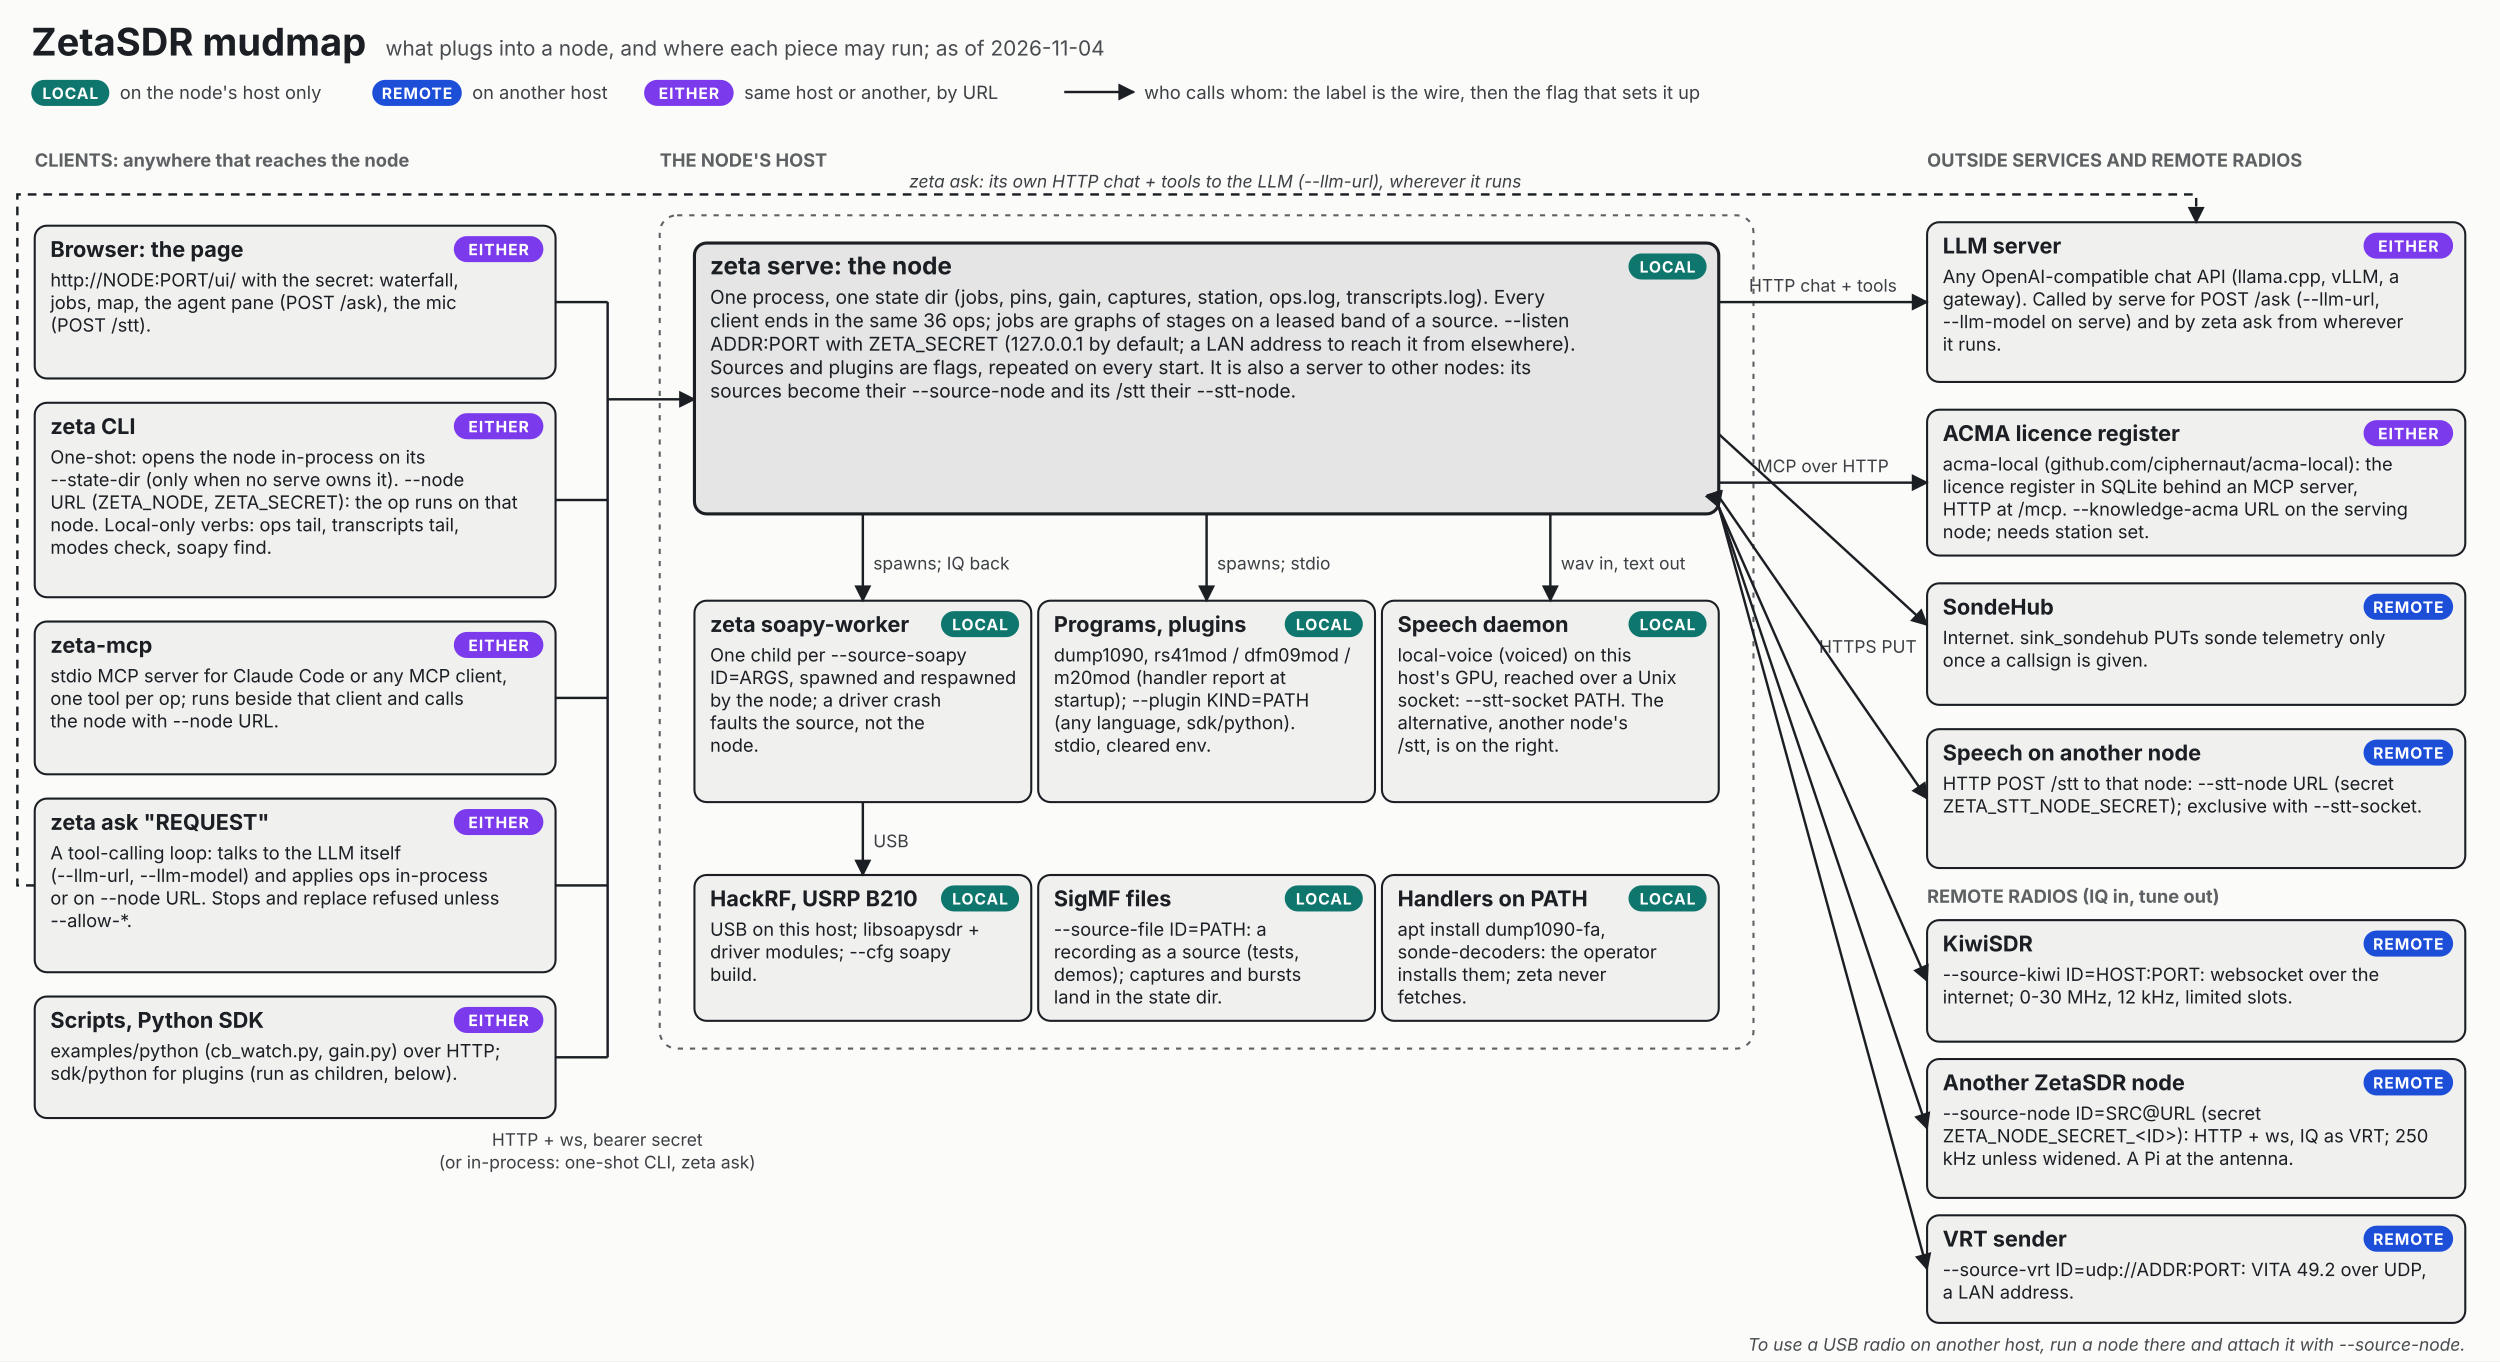
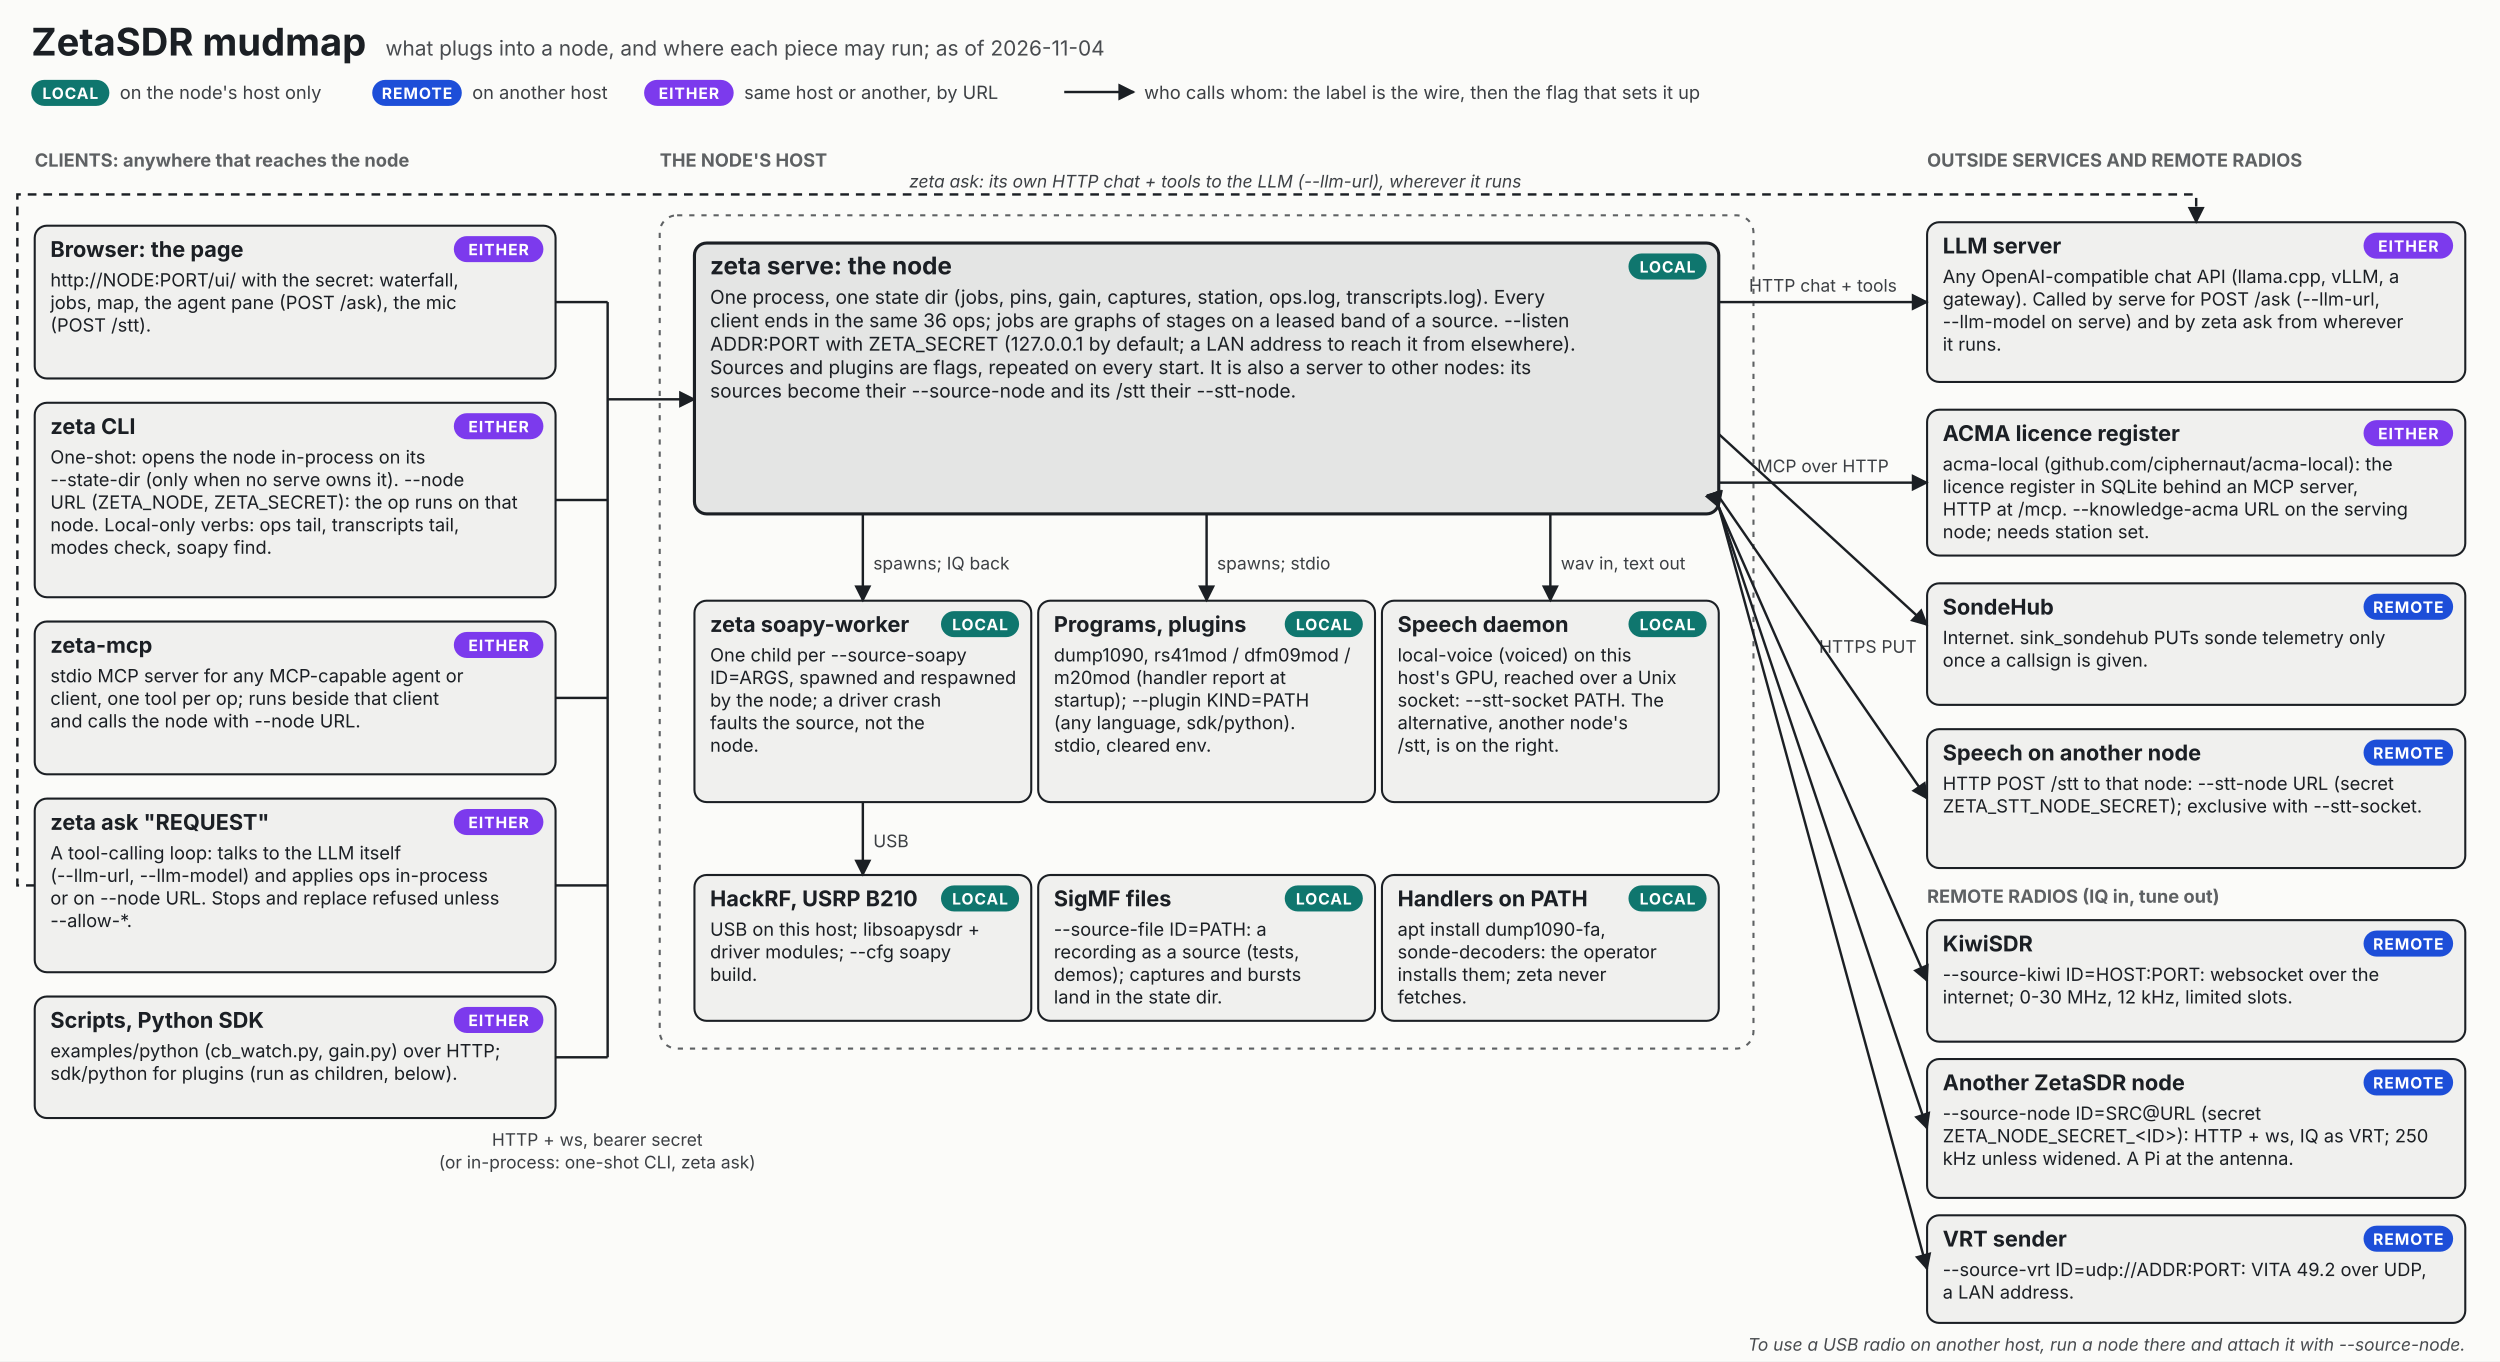
<svg xmlns="http://www.w3.org/2000/svg" viewBox="0 0 1440 784" width="1440" height="784" role="img" aria-label="ZetaSDR mudmap: clients on the left reach one node over HTTP; on the node's host sit the Soapy worker and USB radios, decoder programs, plugins and the speech daemon; to the right the LLM, the ACMA register, SondeHub and the remote radios." font-family="Inter, 'Segoe UI', Helvetica, Arial, sans-serif" fill="currentColor" style="color:#1b1f24">
  <defs>
    <marker id="arrow" viewBox="0 0 10 10" refX="9" refY="5" markerWidth="7" markerHeight="7" orient="auto-start-reverse">
      <path d="M 0 0 L 10 5 L 0 10 z" fill="currentColor" />
    </marker>
    <marker id="arrow-start" viewBox="0 0 10 10" refX="1" refY="5" markerWidth="7" markerHeight="7" orient="auto-start-reverse">
      <path d="M 10 0 L 0 5 L 10 10 z" fill="currentColor" />
    </marker>
  </defs>
  <rect x="0" y="0" width="1440" height="784" fill="#fbfbf9" />
  <text x="18" y="32" font-size="22" text-anchor="start" opacity="1" font-weight="700">ZetaSDR mudmap</text>
  <text x="222" y="32" font-size="12" text-anchor="start" opacity="0.8">what plugs into a node, and where each piece may run; as of 2026-11-04</text>
  <rect x="18.0" y="46" width="45.0" height="15" rx="7.5" fill="#0f766e" />
  <text x="40.5" y="57" font-size="9" font-weight="700" letter-spacing="0.06em" text-anchor="middle" fill="#ffffff">LOCAL</text>
  <text x="69.0" y="57" font-size="10.5" text-anchor="start" opacity="0.85">on the node's host only</text>
  <rect x="214.4" y="46" width="51.6" height="15" rx="7.5" fill="#1d4ed8" />
  <text x="240.2" y="57" font-size="9" font-weight="700" letter-spacing="0.06em" text-anchor="middle" fill="#ffffff">REMOTE</text>
  <text x="272.0" y="57" font-size="10.5" text-anchor="start" opacity="0.85">on another host</text>
  <rect x="371.0" y="46" width="51.6" height="15" rx="7.5" fill="#7c3aed" />
  <text x="396.8" y="57" font-size="9" font-weight="700" letter-spacing="0.06em" text-anchor="middle" fill="#ffffff">EITHER</text>
  <text x="428.6" y="57" font-size="10.5" text-anchor="start" opacity="0.85">same host or another, by URL</text>
  <line x1="613.0" y1="53" x2="653.0" y2="53" stroke="currentColor" stroke-width="1.4" marker-end="url(#arrow)" />
  <text x="659.0" y="57" font-size="10.5" text-anchor="start" opacity="0.85">who calls whom: the label is the wire, then the flag that sets it up</text>
  <text x="20" y="96" font-size="10.5" text-anchor="start" opacity="0.7" font-weight="700">CLIENTS: anywhere that reaches the node</text>
  <text x="380" y="96" font-size="10.5" text-anchor="start" opacity="0.7" font-weight="700">THE NODE'S HOST</text>
  <text x="1110" y="96" font-size="10.5" text-anchor="start" opacity="0.7" font-weight="700">OUTSIDE SERVICES AND REMOTE RADIOS</text>
  <rect x="20" y="130" width="300" height="88" rx="7" fill="currentColor" fill-opacity="0.05" stroke="currentColor" stroke-width="1.2" />
  <text x="29" y="148" font-size="12.5" font-weight="700">Browser: the page</text>
  <rect x="261.4" y="136" width="51.6" height="15" rx="7.5" fill="#7c3aed" />
  <text x="287.2" y="147" font-size="9" font-weight="700" letter-spacing="0.06em" text-anchor="middle" fill="#ffffff">EITHER</text>
  <text x="29" y="165" font-size="10.5">
    <tspan x="29" dy="0">http://NODE:PORT/ui/ with the secret: waterfall,</tspan>
    <tspan x="29" dy="13.0">jobs, map, the agent pane (POST /ask), the mic</tspan>
    <tspan x="29" dy="13.0">(POST /stt).</tspan>
  </text>
  <rect x="20" y="232" width="300" height="112" rx="7" fill="currentColor" fill-opacity="0.05" stroke="currentColor" stroke-width="1.2" />
  <text x="29" y="250" font-size="12.5" font-weight="700">zeta CLI</text>
  <rect x="261.4" y="238" width="51.6" height="15" rx="7.5" fill="#7c3aed" />
  <text x="287.2" y="249" font-size="9" font-weight="700" letter-spacing="0.06em" text-anchor="middle" fill="#ffffff">EITHER</text>
  <text x="29" y="267" font-size="10.5">
    <tspan x="29" dy="0">One-shot: opens the node in-process on its</tspan>
    <tspan x="29" dy="13.0">--state-dir (only when no serve owns it). --node</tspan>
    <tspan x="29" dy="13.0">URL (ZETA_NODE, ZETA_SECRET): the op runs on that</tspan>
    <tspan x="29" dy="13.0">node. Local-only verbs: ops tail, transcripts tail,</tspan>
    <tspan x="29" dy="13.0">modes check, soapy find.</tspan>
  </text>
  <rect x="20" y="358" width="300" height="88" rx="7" fill="currentColor" fill-opacity="0.05" stroke="currentColor" stroke-width="1.2" />
  <text x="29" y="376" font-size="12.5" font-weight="700">zeta-mcp</text>
  <rect x="261.4" y="364" width="51.6" height="15" rx="7.5" fill="#7c3aed" />
  <text x="287.2" y="375" font-size="9" font-weight="700" letter-spacing="0.06em" text-anchor="middle" fill="#ffffff">EITHER</text>
  <text x="29" y="393" font-size="10.5">
-     <tspan x="29" dy="0">stdio MCP server for Claude Code or any MCP client,</tspan>
-     <tspan x="29" dy="13.0">one tool per op; runs beside that client and calls</tspan>
-     <tspan x="29" dy="13.0">the node with --node URL.</tspan>
+     <tspan x="29" dy="0">stdio MCP server for any MCP-capable agent or</tspan>
+     <tspan x="29" dy="13.0">client, one tool per op; runs beside that client</tspan>
+     <tspan x="29" dy="13.0">and calls the node with --node URL.</tspan>
  </text>
  <rect x="20" y="460" width="300" height="100" rx="7" fill="currentColor" fill-opacity="0.05" stroke="currentColor" stroke-width="1.2" />
  <text x="29" y="478" font-size="12.5" font-weight="700">zeta ask "REQUEST"</text>
  <rect x="261.4" y="466" width="51.6" height="15" rx="7.5" fill="#7c3aed" />
  <text x="287.2" y="477" font-size="9" font-weight="700" letter-spacing="0.06em" text-anchor="middle" fill="#ffffff">EITHER</text>
  <text x="29" y="495" font-size="10.5">
    <tspan x="29" dy="0">A tool-calling loop: talks to the LLM itself</tspan>
    <tspan x="29" dy="13.0">(--llm-url, --llm-model) and applies ops in-process</tspan>
    <tspan x="29" dy="13.0">or on --node URL. Stops and replace refused unless</tspan>
    <tspan x="29" dy="13.0">--allow-*.</tspan>
  </text>
  <rect x="20" y="574" width="300" height="70" rx="7" fill="currentColor" fill-opacity="0.05" stroke="currentColor" stroke-width="1.2" />
  <text x="29" y="592" font-size="12.5" font-weight="700">Scripts, Python SDK</text>
  <rect x="261.4" y="580" width="51.6" height="15" rx="7.5" fill="#7c3aed" />
  <text x="287.2" y="591" font-size="9" font-weight="700" letter-spacing="0.06em" text-anchor="middle" fill="#ffffff">EITHER</text>
  <text x="29" y="609" font-size="10.5">
    <tspan x="29" dy="0">examples/python (cb_watch.py, gain.py) over HTTP;</tspan>
    <tspan x="29" dy="13.0">sdk/python for plugins (run as children, below).</tspan>
  </text>
  <path d="M 350 174 L 350 609" fill="none" stroke="currentColor" stroke-width="1.4" />
  <path d="M 320 174.0 L 350 174.0" fill="none" stroke="currentColor" stroke-width="1.4" />
  <path d="M 320 288.0 L 350 288.0" fill="none" stroke="currentColor" stroke-width="1.4" />
  <path d="M 320 402.0 L 350 402.0" fill="none" stroke="currentColor" stroke-width="1.4" />
  <path d="M 320 510.0 L 350 510.0" fill="none" stroke="currentColor" stroke-width="1.4" />
  <path d="M 320 609.0 L 350 609.0" fill="none" stroke="currentColor" stroke-width="1.4" />
  <path d="M 350 230 L 400 230" fill="none" stroke="currentColor" stroke-width="1.4" marker-end="url(#arrow)" />
  <text x="344" y="660" font-size="10" opacity="0.85" text-anchor="middle">HTTP + ws, bearer secret</text>
  <text x="344" y="673" font-size="10" opacity="0.85" text-anchor="middle">(or in-process: one-shot CLI, zeta ask)</text>
  <rect x="380" y="124" width="630" height="480" rx="10" fill="none" stroke="currentColor" stroke-width="1.2" stroke-dasharray="3 4" opacity="0.7" />
  <rect x="400" y="140" width="590" height="156" rx="7" fill="currentColor" fill-opacity="0.1" stroke="currentColor" stroke-width="1.8" />
  <text x="409" y="158" font-size="14" font-weight="700">zeta serve: the node</text>
  <rect x="938.0" y="146" width="45.0" height="15" rx="7.5" fill="#0f766e" />
  <text x="960.5" y="157" font-size="9" font-weight="700" letter-spacing="0.06em" text-anchor="middle" fill="#ffffff">LOCAL</text>
  <text x="409" y="175" font-size="11">
    <tspan x="409" dy="0">One process, one state dir (jobs, pins, gain, captures, station, ops.log, transcripts.log). Every</tspan>
    <tspan x="409" dy="13.5">client ends in the same 36 ops; jobs are graphs of stages on a leased band of a source. --listen</tspan>
    <tspan x="409" dy="13.5">ADDR:PORT with ZETA_SECRET (127.0.0.1 by default; a LAN address to reach it from elsewhere).</tspan>
    <tspan x="409" dy="13.5">Sources and plugins are flags, repeated on every start. It is also a server to other nodes: its</tspan>
    <tspan x="409" dy="13.5">sources become their --source-node and its /stt their --stt-node.</tspan>
  </text>
  <rect x="400" y="346" width="194" height="116" rx="7" fill="currentColor" fill-opacity="0.05" stroke="currentColor" stroke-width="1.2" />
  <text x="409" y="364" font-size="12.5" font-weight="700">zeta soapy-worker</text>
  <rect x="542.0" y="352" width="45.0" height="15" rx="7.5" fill="#0f766e" />
  <text x="564.5" y="363" font-size="9" font-weight="700" letter-spacing="0.06em" text-anchor="middle" fill="#ffffff">LOCAL</text>
  <text x="409" y="381" font-size="10.5">
    <tspan x="409" dy="0">One child per --source-soapy</tspan>
    <tspan x="409" dy="13.0">ID=ARGS, spawned and respawned</tspan>
    <tspan x="409" dy="13.0">by the node; a driver crash</tspan>
    <tspan x="409" dy="13.0">faults the source, not the</tspan>
    <tspan x="409" dy="13.0">node.</tspan>
  </text>
  <rect x="598" y="346" width="194" height="116" rx="7" fill="currentColor" fill-opacity="0.05" stroke="currentColor" stroke-width="1.2" />
  <text x="607" y="364" font-size="12.5" font-weight="700">Programs, plugins</text>
  <rect x="740.0" y="352" width="45.0" height="15" rx="7.5" fill="#0f766e" />
  <text x="762.5" y="363" font-size="9" font-weight="700" letter-spacing="0.06em" text-anchor="middle" fill="#ffffff">LOCAL</text>
  <text x="607" y="381" font-size="10.5">
    <tspan x="607" dy="0">dump1090, rs41mod / dfm09mod /</tspan>
    <tspan x="607" dy="13.0">m20mod (handler report at</tspan>
    <tspan x="607" dy="13.0">startup); --plugin KIND=PATH</tspan>
    <tspan x="607" dy="13.0">(any language, sdk/python).</tspan>
    <tspan x="607" dy="13.0">stdio, cleared env.</tspan>
  </text>
  <rect x="796" y="346" width="194" height="116" rx="7" fill="currentColor" fill-opacity="0.05" stroke="currentColor" stroke-width="1.2" />
  <text x="805" y="364" font-size="12.5" font-weight="700">Speech daemon</text>
  <rect x="938.0" y="352" width="45.0" height="15" rx="7.5" fill="#0f766e" />
  <text x="960.5" y="363" font-size="9" font-weight="700" letter-spacing="0.06em" text-anchor="middle" fill="#ffffff">LOCAL</text>
  <text x="805" y="381" font-size="10.5">
    <tspan x="805" dy="0">local-voice (voiced) on this</tspan>
    <tspan x="805" dy="13.0">host's GPU, reached over a Unix</tspan>
    <tspan x="805" dy="13.0">socket: --stt-socket PATH. The</tspan>
    <tspan x="805" dy="13.0">alternative, another node's</tspan>
    <tspan x="805" dy="13.0">/stt, is on the right.</tspan>
  </text>
  <path d="M 497.0 296 L 497.0 346" fill="none" stroke="currentColor" stroke-width="1.4" marker-end="url(#arrow)" />
  <text x="503.0" y="328" font-size="10" text-anchor="start" opacity="0.85">spawns; IQ back</text>
  <path d="M 695.0 296 L 695.0 346" fill="none" stroke="currentColor" stroke-width="1.4" marker-end="url(#arrow)" />
  <text x="701.0" y="328" font-size="10" text-anchor="start" opacity="0.85">spawns; stdio</text>
  <path d="M 893.0 296 L 893.0 346" fill="none" stroke="currentColor" stroke-width="1.4" marker-end="url(#arrow)" />
  <text x="899.0" y="328" font-size="10" text-anchor="start" opacity="0.85">wav in, text out</text>
  <rect x="400" y="504" width="194" height="84" rx="7" fill="currentColor" fill-opacity="0.05" stroke="currentColor" stroke-width="1.2" />
  <text x="409" y="522" font-size="12.5" font-weight="700">HackRF, USRP B210</text>
  <rect x="542.0" y="510" width="45.0" height="15" rx="7.5" fill="#0f766e" />
  <text x="564.5" y="521" font-size="9" font-weight="700" letter-spacing="0.06em" text-anchor="middle" fill="#ffffff">LOCAL</text>
  <text x="409" y="539" font-size="10.5">
    <tspan x="409" dy="0">USB on this host; libsoapysdr +</tspan>
    <tspan x="409" dy="13.0">driver modules; --cfg soapy</tspan>
    <tspan x="409" dy="13.0">build.</tspan>
  </text>
  <path d="M 497.0 462 L 497.0 504" fill="none" stroke="currentColor" stroke-width="1.4" marker-end="url(#arrow)" />
  <text x="503.0" y="488" font-size="10" text-anchor="start" opacity="0.85">USB</text>
  <rect x="598" y="504" width="194" height="84" rx="7" fill="currentColor" fill-opacity="0.05" stroke="currentColor" stroke-width="1.2" />
  <text x="607" y="522" font-size="12.5" font-weight="700">SigMF files</text>
  <rect x="740.0" y="510" width="45.0" height="15" rx="7.5" fill="#0f766e" />
  <text x="762.5" y="521" font-size="9" font-weight="700" letter-spacing="0.06em" text-anchor="middle" fill="#ffffff">LOCAL</text>
  <text x="607" y="539" font-size="10.5">
    <tspan x="607" dy="0">--source-file ID=PATH: a</tspan>
    <tspan x="607" dy="13.0">recording as a source (tests,</tspan>
    <tspan x="607" dy="13.0">demos); captures and bursts</tspan>
    <tspan x="607" dy="13.0">land in the state dir.</tspan>
  </text>
  <rect x="796" y="504" width="194" height="84" rx="7" fill="currentColor" fill-opacity="0.05" stroke="currentColor" stroke-width="1.2" />
  <text x="805" y="522" font-size="12.5" font-weight="700">Handlers on PATH</text>
  <rect x="938.0" y="510" width="45.0" height="15" rx="7.5" fill="#0f766e" />
  <text x="960.5" y="521" font-size="9" font-weight="700" letter-spacing="0.06em" text-anchor="middle" fill="#ffffff">LOCAL</text>
  <text x="805" y="539" font-size="10.5">
    <tspan x="805" dy="0">apt install dump1090-fa,</tspan>
    <tspan x="805" dy="13.0">sonde-decoders: the operator</tspan>
    <tspan x="805" dy="13.0">installs them; zeta never</tspan>
    <tspan x="805" dy="13.0">fetches.</tspan>
  </text>
  <rect x="1110" y="128" width="310" height="92" rx="7" fill="currentColor" fill-opacity="0.05" stroke="currentColor" stroke-width="1.2" />
  <text x="1119" y="146" font-size="12.5" font-weight="700">LLM server</text>
  <rect x="1361.4" y="134" width="51.6" height="15" rx="7.5" fill="#7c3aed" />
  <text x="1387.2" y="145" font-size="9" font-weight="700" letter-spacing="0.06em" text-anchor="middle" fill="#ffffff">EITHER</text>
  <text x="1119" y="163" font-size="10.5">
    <tspan x="1119" dy="0">Any OpenAI-compatible chat API (llama.cpp, vLLM, a</tspan>
    <tspan x="1119" dy="13.0">gateway). Called by serve for POST /ask (--llm-url,</tspan>
    <tspan x="1119" dy="13.0">--llm-model on serve) and by zeta ask from wherever</tspan>
    <tspan x="1119" dy="13.0">it runs.</tspan>
  </text>
  <rect x="1110" y="236" width="310" height="84" rx="7" fill="currentColor" fill-opacity="0.05" stroke="currentColor" stroke-width="1.2" />
  <text x="1119" y="254" font-size="12.5" font-weight="700">ACMA licence register</text>
  <rect x="1361.4" y="242" width="51.6" height="15" rx="7.5" fill="#7c3aed" />
  <text x="1387.2" y="253" font-size="9" font-weight="700" letter-spacing="0.06em" text-anchor="middle" fill="#ffffff">EITHER</text>
  <text x="1119" y="271" font-size="10.5">
    <tspan x="1119" dy="0">acma-local (github.com/ciphernaut/acma-local): the</tspan>
    <tspan x="1119" dy="13.0">licence register in SQLite behind an MCP server,</tspan>
    <tspan x="1119" dy="13.0">HTTP at /mcp. --knowledge-acma URL on the serving</tspan>
    <tspan x="1119" dy="13.0">node; needs station set.</tspan>
  </text>
  <rect x="1110" y="336" width="310" height="70" rx="7" fill="currentColor" fill-opacity="0.05" stroke="currentColor" stroke-width="1.2" />
  <text x="1119" y="354" font-size="12.5" font-weight="700">SondeHub</text>
  <rect x="1361.4" y="342" width="51.6" height="15" rx="7.5" fill="#1d4ed8" />
  <text x="1387.2" y="353" font-size="9" font-weight="700" letter-spacing="0.06em" text-anchor="middle" fill="#ffffff">REMOTE</text>
  <text x="1119" y="371" font-size="10.5">
    <tspan x="1119" dy="0">Internet. sink_sondehub PUTs sonde telemetry only</tspan>
    <tspan x="1119" dy="13.0">once a callsign is given.</tspan>
  </text>
  <path d="M 990 174 L 1110 174" fill="none" stroke="currentColor" stroke-width="1.4" marker-end="url(#arrow)" />
  <text x="1050.0" y="168" font-size="10" text-anchor="middle" opacity="0.85">HTTP chat + tools</text>
  <path d="M 990 278 L 1110 278" fill="none" stroke="currentColor" stroke-width="1.4" marker-end="url(#arrow)" />
  <text x="1050.0" y="272" font-size="10" text-anchor="middle" opacity="0.85">MCP over HTTP</text>
  <path d="M 990 250 L 1110 360" fill="none" stroke="currentColor" stroke-width="1.4" marker-end="url(#arrow)" />
  <text x="1104" y="376" font-size="10" text-anchor="end" opacity="0.85">HTTPS PUT</text>
  <path d="M 20 510 L 10 510 L 10 112 L 1265.0 112 L 1265.0 128" fill="none" stroke="currentColor" stroke-width="1.4" stroke-dasharray="5 4" marker-end="url(#arrow)" />
  <text x="700" y="108" font-size="10" text-anchor="middle" opacity="0.85" font-style="italic">zeta ask: its own HTTP chat + tools to the LLM (--llm-url), wherever it runs</text>
  <rect x="1110" y="420" width="310" height="80" rx="7" fill="currentColor" fill-opacity="0.05" stroke="currentColor" stroke-width="1.2" />
  <text x="1119" y="438" font-size="12.5" font-weight="700">Speech on another node</text>
  <rect x="1361.4" y="426" width="51.6" height="15" rx="7.5" fill="#1d4ed8" />
  <text x="1387.2" y="437" font-size="9" font-weight="700" letter-spacing="0.06em" text-anchor="middle" fill="#ffffff">REMOTE</text>
  <text x="1119" y="455" font-size="10.5">
    <tspan x="1119" dy="0">HTTP POST /stt to that node: --stt-node URL (secret</tspan>
    <tspan x="1119" dy="13.0">ZETA_STT_NODE_SECRET); exclusive with --stt-socket.</tspan>
  </text>
  <path d="M 990 286 L 1110 460" fill="none" stroke="currentColor" stroke-width="1.4" marker-end="url(#arrow)" />
  <text x="1110" y="520" font-size="10.5" text-anchor="start" opacity="0.7" font-weight="700">REMOTE RADIOS (IQ in, tune out)</text>
  <rect x="1110" y="530" width="310" height="70" rx="7" fill="currentColor" fill-opacity="0.05" stroke="currentColor" stroke-width="1.2" />
  <text x="1119" y="548" font-size="12.5" font-weight="700">KiwiSDR</text>
  <rect x="1361.4" y="536" width="51.6" height="15" rx="7.5" fill="#1d4ed8" />
  <text x="1387.2" y="547" font-size="9" font-weight="700" letter-spacing="0.06em" text-anchor="middle" fill="#ffffff">REMOTE</text>
  <text x="1119" y="565" font-size="10.5">
    <tspan x="1119" dy="0">--source-kiwi ID=HOST:PORT: websocket over the</tspan>
    <tspan x="1119" dy="13.0">internet; 0-30 MHz, 12 kHz, limited slots.</tspan>
  </text>
  <path d="M 990 292 L 1110 565.0" fill="none" stroke="currentColor" stroke-width="1.4" marker-end="url(#arrow)" marker-start="url(#arrow-start)" />
  <rect x="1110" y="610" width="310" height="80" rx="7" fill="currentColor" fill-opacity="0.05" stroke="currentColor" stroke-width="1.2" />
  <text x="1119" y="628" font-size="12.5" font-weight="700">Another ZetaSDR node</text>
  <rect x="1361.4" y="616" width="51.6" height="15" rx="7.5" fill="#1d4ed8" />
  <text x="1387.2" y="627" font-size="9" font-weight="700" letter-spacing="0.06em" text-anchor="middle" fill="#ffffff">REMOTE</text>
  <text x="1119" y="645" font-size="10.5">
    <tspan x="1119" dy="0">--source-node ID=SRC@URL (secret</tspan>
    <tspan x="1119" dy="13.0">ZETA_NODE_SECRET_&lt;ID&gt;): HTTP + ws, IQ as VRT; 250</tspan>
    <tspan x="1119" dy="13.0">kHz unless widened. A Pi at the antenna.</tspan>
  </text>
  <path d="M 990 292 L 1110 650.0" fill="none" stroke="currentColor" stroke-width="1.4" marker-end="url(#arrow)" marker-start="url(#arrow-start)" />
  <rect x="1110" y="700" width="310" height="62" rx="7" fill="currentColor" fill-opacity="0.05" stroke="currentColor" stroke-width="1.2" />
  <text x="1119" y="718" font-size="12.5" font-weight="700">VRT sender</text>
  <rect x="1361.4" y="706" width="51.6" height="15" rx="7.5" fill="#1d4ed8" />
  <text x="1387.2" y="717" font-size="9" font-weight="700" letter-spacing="0.06em" text-anchor="middle" fill="#ffffff">REMOTE</text>
  <text x="1119" y="735" font-size="10.5">
    <tspan x="1119" dy="0">--source-vrt ID=udp://ADDR:PORT: VITA 49.2 over UDP,</tspan>
    <tspan x="1119" dy="13.0">a LAN address.</tspan>
  </text>
  <path d="M 990 292 L 1110 731.0" fill="none" stroke="currentColor" stroke-width="1.4" marker-end="url(#arrow)" marker-start="url(#arrow-start)" />
  <text x="1420" y="778" font-size="10" text-anchor="end" opacity="0.8" font-style="italic">To use a USB radio on another host, run a node there and attach it with --source-node.</text>
</svg>
